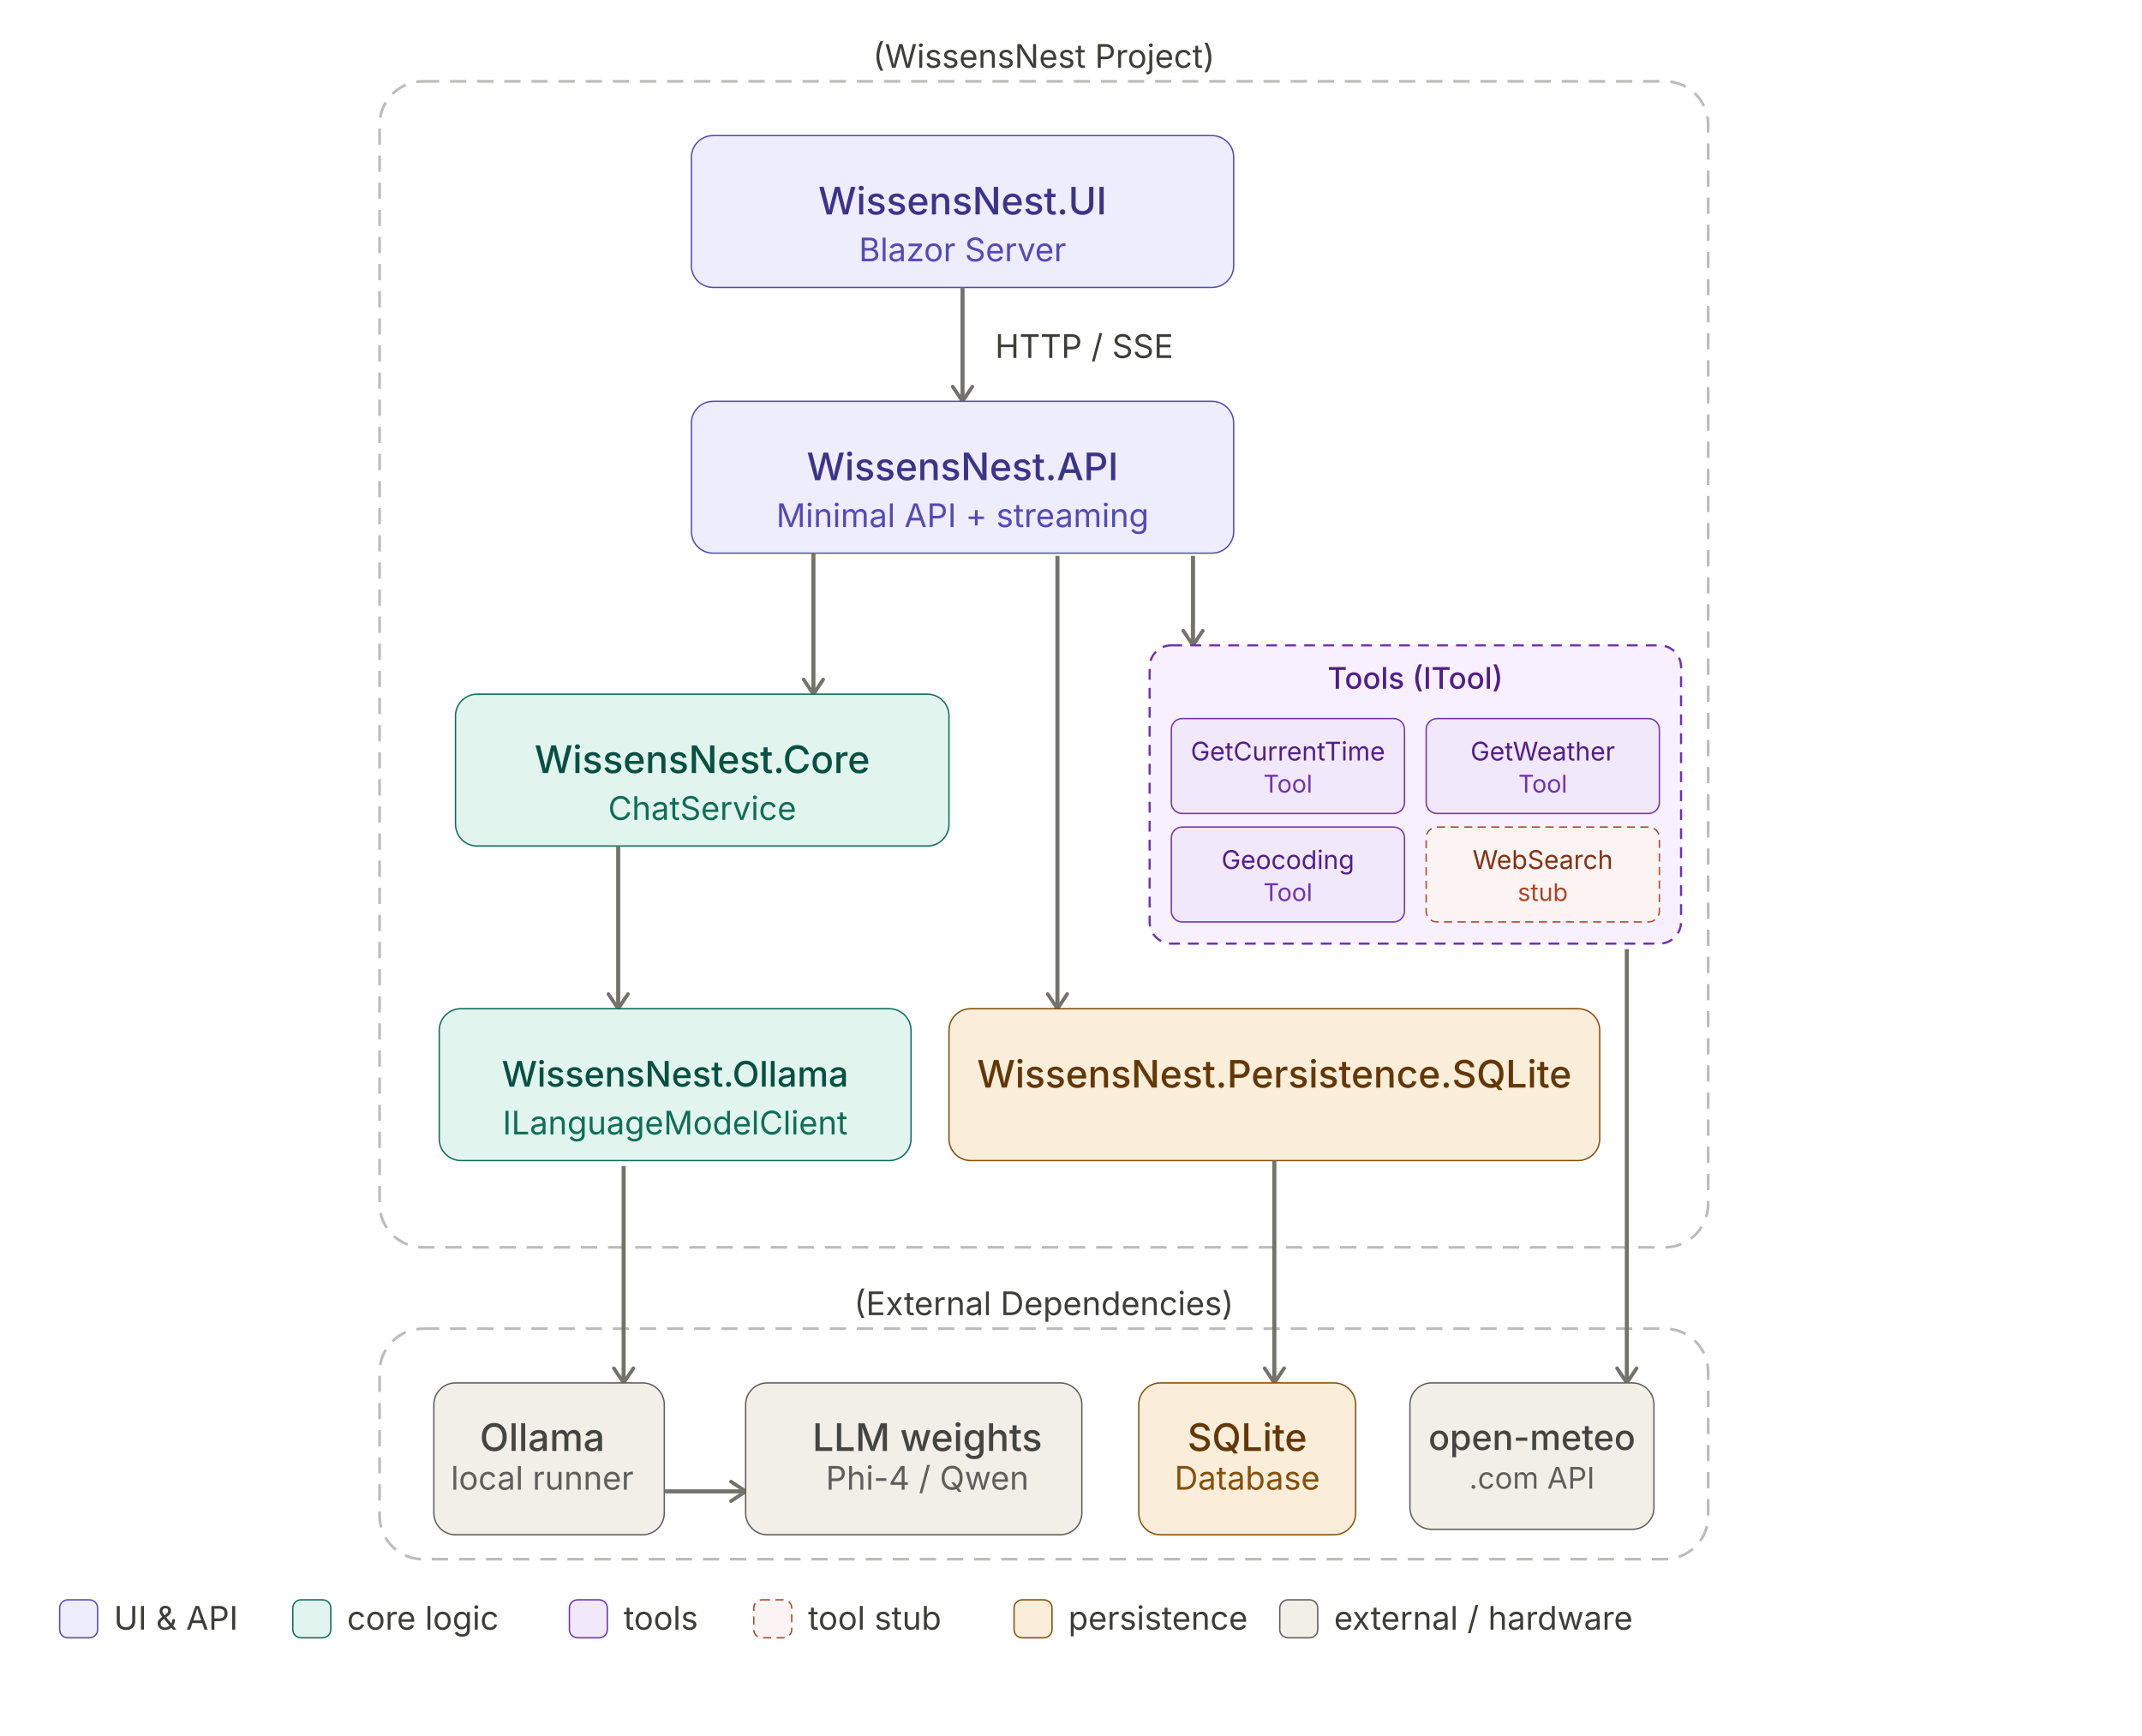
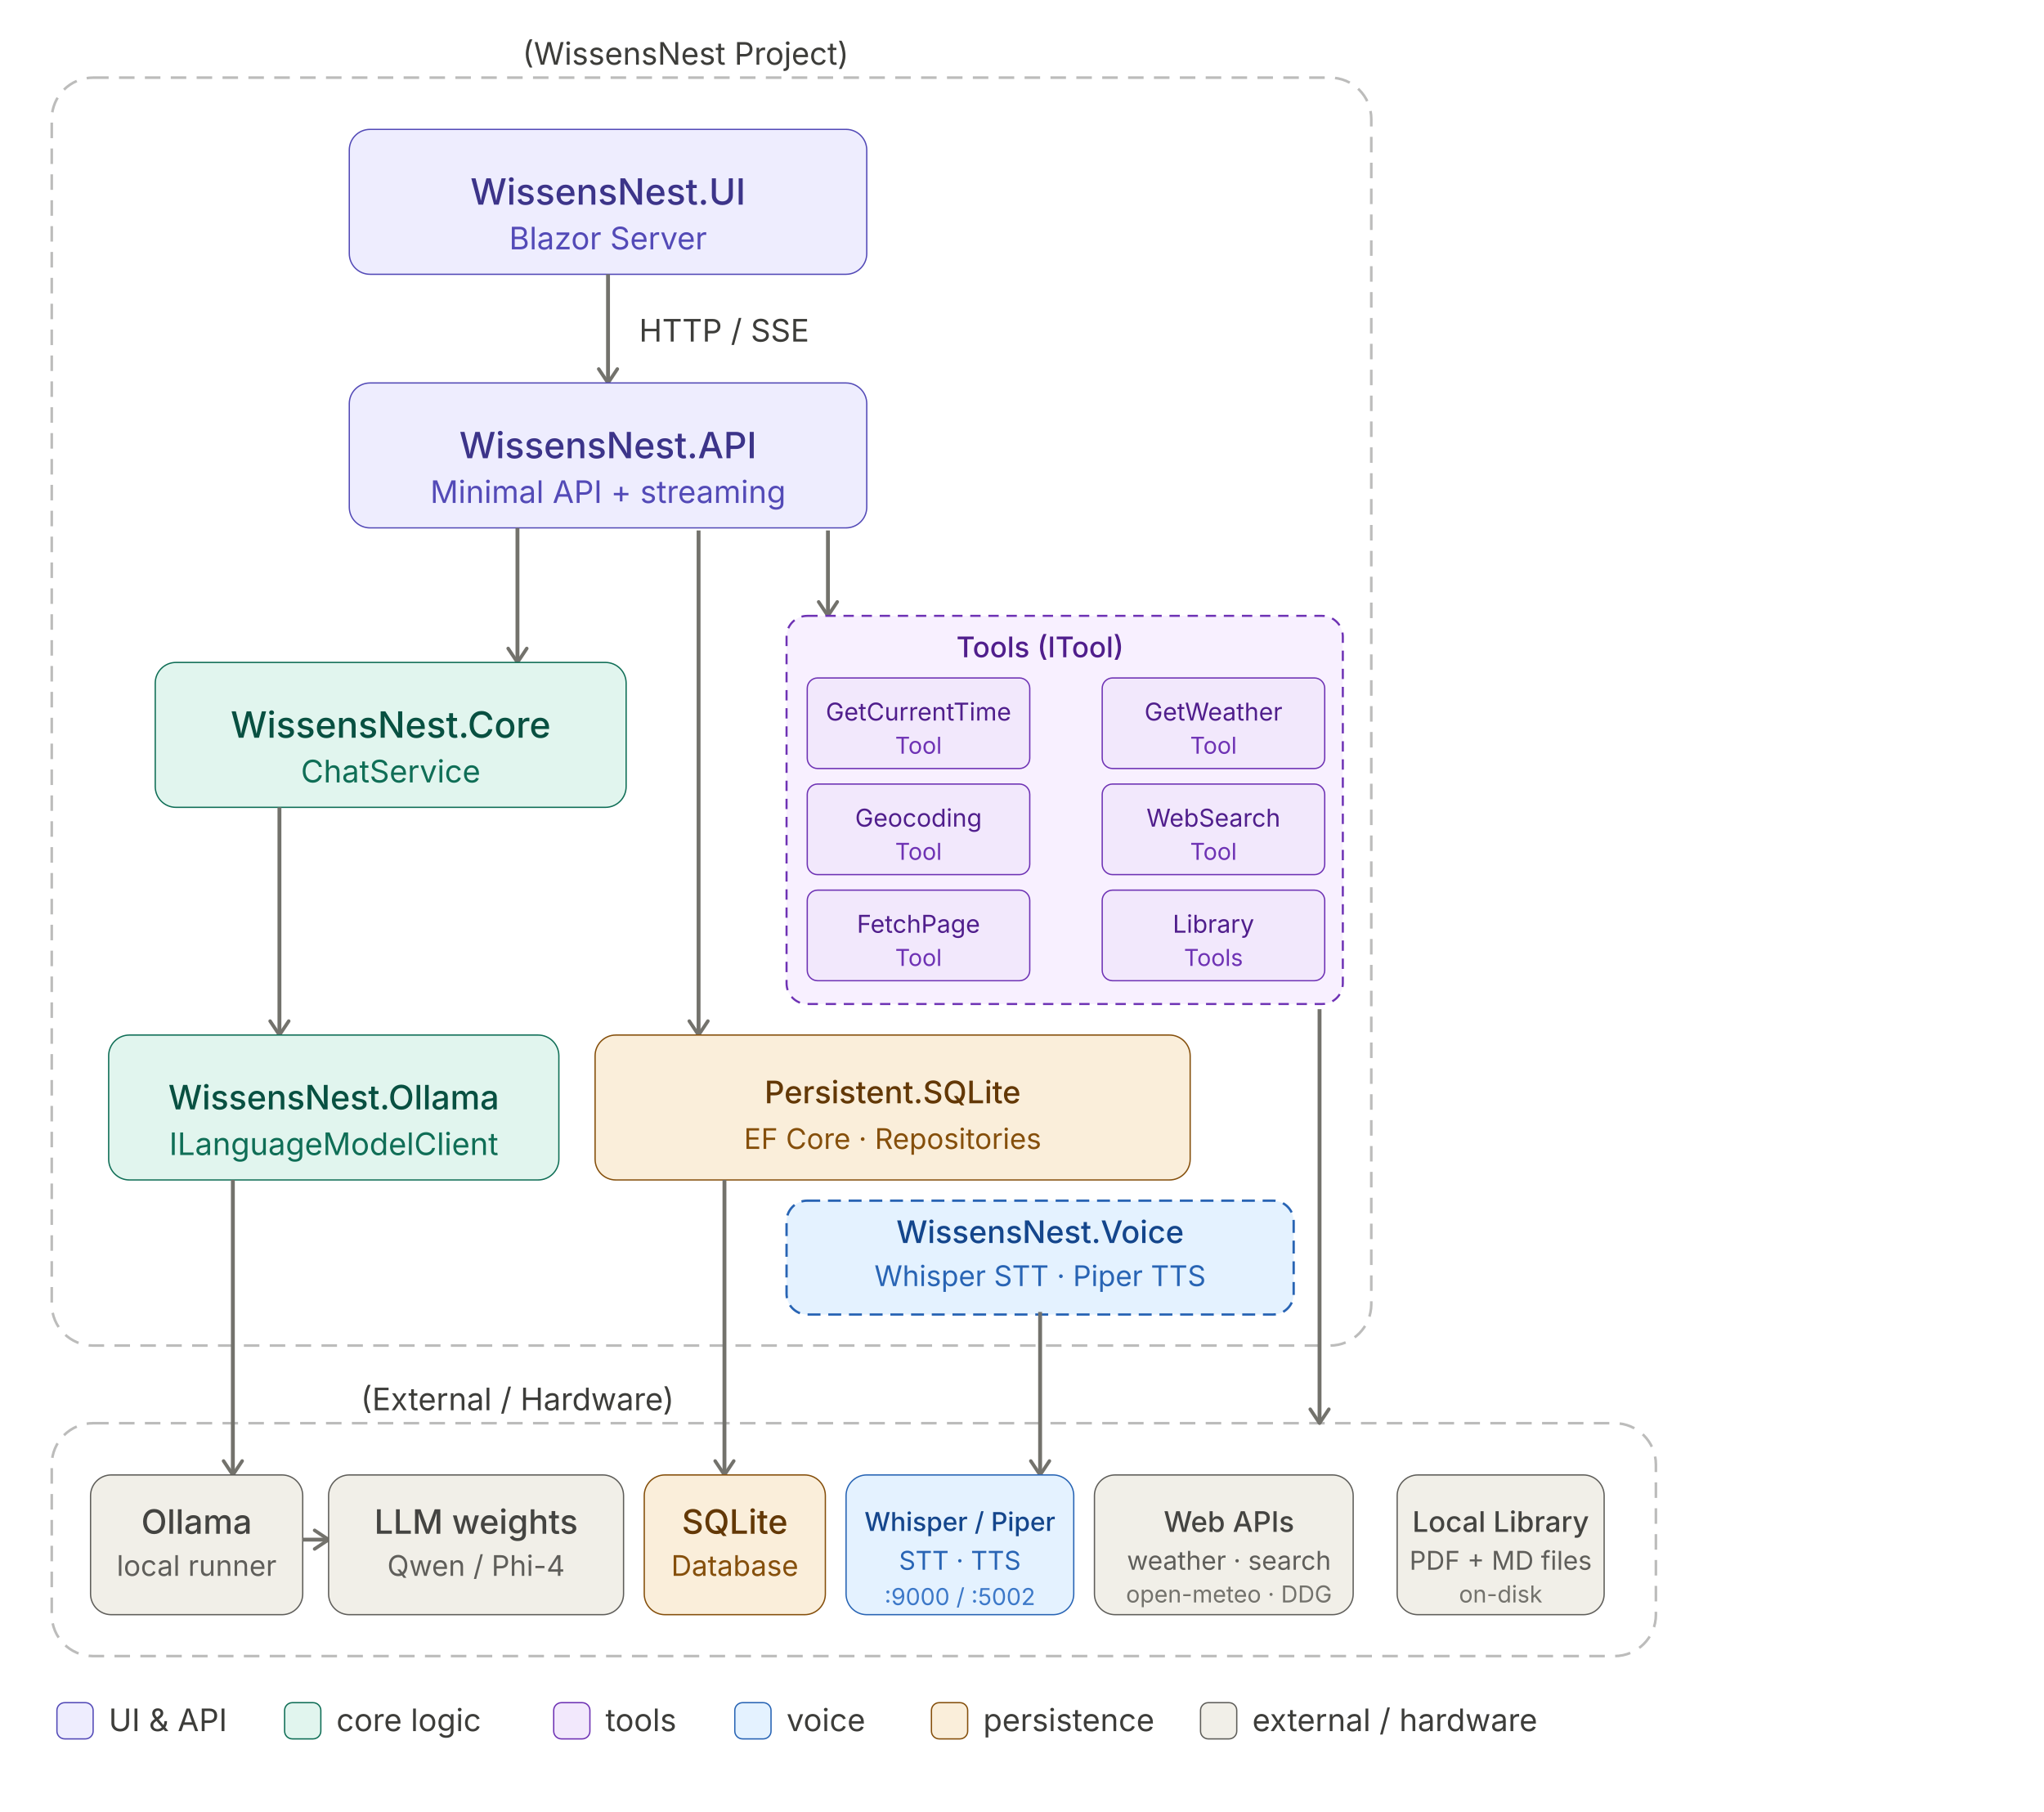
- <svg xmlns="http://www.w3.org/2000/svg" width="100%" viewBox="0 0 790 640">
+ <svg xmlns="http://www.w3.org/2000/svg" width="100%" viewBox="0 0 790 700">
  <defs>
    <marker id="arrow" viewBox="0 0 10 10" refX="8" refY="5" markerWidth="6" markerHeight="6" orient="auto-start-reverse">
      <path d="M2 1L8 5L2 9" fill="none" stroke="context-stroke" stroke-width="1.5" stroke-linecap="round" stroke-linejoin="round" />
    </marker>
  </defs>
-   <rect x="140" y="30" width="490" height="430" rx="16" fill="none" stroke="rgba(31,30,29,0.3)" stroke-width="1" stroke-dasharray="6 4" />
-   <text x="385" y="25" text-anchor="middle" fill="rgb(61,61,58)" font-family="-apple-system,system-ui,sans-serif" font-size="12">(WissensNest Project)</text>
-   <rect x="140" y="490" width="490" height="85" rx="16" fill="none" stroke="rgba(31,30,29,0.3)" stroke-width="1" stroke-dasharray="6 4" />
-   <text x="385" y="485" text-anchor="middle" fill="rgb(61,61,58)" font-family="-apple-system,system-ui,sans-serif" font-size="12">(External Dependencies)</text>
-   <rect x="255" y="50" width="200" height="56" rx="8" fill="rgb(238,237,254)" stroke="rgb(83,74,183)" stroke-width="0.5" />
-   <text x="355" y="74" text-anchor="middle" dominant-baseline="central" fill="rgb(60,52,137)" font-family="-apple-system,system-ui,sans-serif" font-size="14" font-weight="500">WissensNest.UI</text>
-   <text x="355" y="92" text-anchor="middle" dominant-baseline="central" fill="rgb(83,74,183)" font-family="-apple-system,system-ui,sans-serif" font-size="12">Blazor Server</text>
-   <line x1="355" y1="106" x2="355" y2="148" stroke="rgb(115,114,108)" stroke-width="1.5" fill="none" marker-end="url(#arrow)" />
-   <text x="367" y="132" fill="rgb(61,61,58)" font-family="-apple-system,system-ui,sans-serif" font-size="12">HTTP / SSE</text>
-   <rect x="255" y="148" width="200" height="56" rx="8" fill="rgb(238,237,254)" stroke="rgb(83,74,183)" stroke-width="0.5" />
-   <text x="355" y="172" text-anchor="middle" dominant-baseline="central" fill="rgb(60,52,137)" font-family="-apple-system,system-ui,sans-serif" font-size="14" font-weight="500">WissensNest.API</text>
-   <text x="355" y="190" text-anchor="middle" dominant-baseline="central" fill="rgb(83,74,183)" font-family="-apple-system,system-ui,sans-serif" font-size="12">Minimal API + streaming</text>
-   <line x1="300" y1="204" x2="300" y2="256" stroke="rgb(115,114,108)" stroke-width="1.5" fill="none" marker-end="url(#arrow)" />
-   <line x1="440" y1="205" x2="440" y2="238" stroke="rgb(115,114,108)" stroke-width="1.5" fill="none" marker-end="url(#arrow)" />
-   <rect x="168" y="256" width="182" height="56" rx="8" fill="rgb(225,245,238)" stroke="rgb(15,110,86)" stroke-width="0.5" />
-   <text x="259" y="280" text-anchor="middle" dominant-baseline="central" fill="rgb(8,80,65)" font-family="-apple-system,system-ui,sans-serif" font-size="14" font-weight="500">WissensNest.Core</text>
-   <text x="259" y="298" text-anchor="middle" dominant-baseline="central" fill="rgb(15,110,86)" font-family="-apple-system,system-ui,sans-serif" font-size="12">ChatService</text>
-   <rect x="424" y="238" width="196" height="110" rx="8" fill="rgb(248,240,255)" stroke="rgb(110,50,180)" stroke-width="0.8" stroke-dasharray="4 3" />
-   <text x="522" y="254" text-anchor="middle" fill="rgb(80,30,140)" font-family="-apple-system,system-ui,sans-serif" font-size="11" font-weight="500">Tools  (ITool)</text>
-   <rect x="432" y="265" width="86" height="35" rx="4" fill="rgb(242,232,252)" stroke="rgb(110,50,180)" stroke-width="0.5" />
-   <text x="475" y="277" text-anchor="middle" dominant-baseline="central" fill="rgb(80,30,140)" font-family="-apple-system,system-ui,sans-serif" font-size="9.5">GetCurrentTime</text>
-   <text x="475" y="289" text-anchor="middle" dominant-baseline="central" fill="rgb(110,50,180)" font-family="-apple-system,system-ui,sans-serif" font-size="9">Tool</text>
-   <rect x="526" y="265" width="86" height="35" rx="4" fill="rgb(242,232,252)" stroke="rgb(110,50,180)" stroke-width="0.5" />
-   <text x="569" y="277" text-anchor="middle" dominant-baseline="central" fill="rgb(80,30,140)" font-family="-apple-system,system-ui,sans-serif" font-size="9.5">GetWeather</text>
-   <text x="569" y="289" text-anchor="middle" dominant-baseline="central" fill="rgb(110,50,180)" font-family="-apple-system,system-ui,sans-serif" font-size="9">Tool</text>
-   <rect x="432" y="305" width="86" height="35" rx="4" fill="rgb(242,232,252)" stroke="rgb(110,50,180)" stroke-width="0.5" />
-   <text x="475" y="317" text-anchor="middle" dominant-baseline="central" fill="rgb(80,30,140)" font-family="-apple-system,system-ui,sans-serif" font-size="9.5">Geocoding</text>
-   <text x="475" y="329" text-anchor="middle" dominant-baseline="central" fill="rgb(110,50,180)" font-family="-apple-system,system-ui,sans-serif" font-size="9">Tool</text>
-   <rect x="526" y="305" width="86" height="35" rx="4" fill="rgb(252,244,242)" stroke="rgb(170,70,40)" stroke-width="0.5" stroke-dasharray="3 2" />
-   <text x="569" y="317" text-anchor="middle" dominant-baseline="central" fill="rgb(130,50,20)" font-family="-apple-system,system-ui,sans-serif" font-size="9.5">WebSearch</text>
-   <text x="569" y="329" text-anchor="middle" dominant-baseline="central" fill="rgb(170,70,40)" font-family="-apple-system,system-ui,sans-serif" font-size="9">stub</text>
-   <line x1="600" y1="350" x2="600" y2="510" stroke="rgb(115,114,108)" stroke-width="1.5" fill="none" marker-end="url(#arrow)" />
-   <rect x="520" y="510" width="90" height="54" rx="8" fill="rgb(241,239,232)" stroke="rgb(95,94,90)" stroke-width="0.5" />
-   <text x="565" y="530" text-anchor="middle" dominant-baseline="central" fill="rgb(68,68,65)" font-family="-apple-system,system-ui,sans-serif" font-size="13" font-weight="500">open-meteo</text>
-   <text x="565" y="545" text-anchor="middle" dominant-baseline="central" fill="rgb(95,94,90)" font-family="-apple-system,system-ui,sans-serif" font-size="11">.com API</text>
-   <line x1="228" y1="312" x2="228" y2="372" stroke="rgb(115,114,108)" stroke-width="1.5" fill="none" marker-end="url(#arrow)" />
-   <line x1="390" y1="205" x2="390" y2="372" stroke="rgb(115,114,108)" stroke-width="1.5" fill="none" marker-end="url(#arrow)" />
-   <rect x="162" y="372" width="174" height="56" rx="8" fill="rgb(225,245,238)" stroke="rgb(15,110,86)" stroke-width="0.5" />
-   <text x="249" y="396" text-anchor="middle" dominant-baseline="central" fill="rgb(8,80,65)" font-family="-apple-system,system-ui,sans-serif" font-size="13" font-weight="500">WissensNest.Ollama</text>
-   <text x="249" y="414" text-anchor="middle" dominant-baseline="central" fill="rgb(15,110,86)" font-family="-apple-system,system-ui,sans-serif" font-size="12">ILanguageModelClient</text>
-   <rect x="350" y="372" width="240" height="56" rx="8" fill="rgb(250,238,218)" stroke="rgb(133,79,11)" stroke-width="0.5" />
-   <text x="470" y="396" text-anchor="middle" dominant-baseline="central" fill="rgb(99,56,6)" font-family="-apple-system,system-ui,sans-serif" font-size="14" font-weight="500">WissensNest.Persistence.SQLite</text>
-   <text x="470" y="414" text-anchor="middle" dominant-baseline="central" fill="rgb(133,79,11)" font-family="-apple-system,system-ui,sans-serif" font-size="12"> </text>
-   <line x1="470" y1="428" x2="470" y2="510" stroke="rgb(115,114,108)" stroke-width="1.5" fill="none" marker-end="url(#arrow)" />
-   <line x1="230" y1="430" x2="230" y2="510" stroke="rgb(115,114,108)" stroke-width="1.5" fill="none" marker-end="url(#arrow)" />
-   <rect x="160" y="510" width="85" height="56" rx="8" fill="rgb(241,239,232)" stroke="rgb(95,94,90)" stroke-width="0.5" />
-   <text x="200" y="530" text-anchor="middle" dominant-baseline="central" fill="rgb(68,68,65)" font-family="-apple-system,system-ui,sans-serif" font-size="14" font-weight="500">Ollama</text>
-   <text x="200" y="545" text-anchor="middle" dominant-baseline="central" fill="rgb(95,94,90)" font-family="-apple-system,system-ui,sans-serif" font-size="12">local runner</text>
-   <line x1="245" y1="550" x2="275" y2="550" stroke="rgb(115,114,108)" stroke-width="1.5" fill="none" marker-end="url(#arrow)" />
-   <rect x="275" y="510" width="124" height="56" rx="8" fill="rgb(241,239,232)" stroke="rgb(95,94,90)" stroke-width="0.5" />
-   <text x="342" y="530" text-anchor="middle" dominant-baseline="central" fill="rgb(68,68,65)" font-family="-apple-system,system-ui,sans-serif" font-size="14" font-weight="500">LLM weights</text>
-   <text x="342" y="545" text-anchor="middle" dominant-baseline="central" fill="rgb(95,94,90)" font-family="-apple-system,system-ui,sans-serif" font-size="12">Phi-4 / Qwen</text>
-   <rect x="420" y="510" width="80" height="56" rx="8" fill="rgb(250,238,218)" stroke="rgb(133,79,11)" stroke-width="0.5" />
-   <text x="460" y="530" text-anchor="middle" dominant-baseline="central" fill="rgb(99,56,6)" font-family="-apple-system,system-ui,sans-serif" font-size="14" font-weight="500">SQLite</text>
-   <text x="460" y="545" text-anchor="middle" dominant-baseline="central" fill="rgb(133,79,11)" font-family="-apple-system,system-ui,sans-serif" font-size="12">Database</text>
-   <rect x="22" y="590" width="14" height="14" rx="3" fill="rgb(238,237,254)" stroke="rgb(83,74,183)" stroke-width="0.5" />
-   <text x="42" y="601" fill="rgb(61,61,58)" font-family="-apple-system,system-ui,sans-serif" font-size="12">UI &amp; API</text>
-   <rect x="108" y="590" width="14" height="14" rx="3" fill="rgb(225,245,238)" stroke="rgb(15,110,86)" stroke-width="0.5" />
-   <text x="128" y="601" fill="rgb(61,61,58)" font-family="-apple-system,system-ui,sans-serif" font-size="12">core logic</text>
-   <rect x="210" y="590" width="14" height="14" rx="3" fill="rgb(242,232,252)" stroke="rgb(110,50,180)" stroke-width="0.5" />
-   <text x="230" y="601" fill="rgb(61,61,58)" font-family="-apple-system,system-ui,sans-serif" font-size="12">tools</text>
-   <rect x="278" y="590" width="14" height="14" rx="3" fill="rgb(252,244,242)" stroke="rgb(170,70,40)" stroke-width="0.5" stroke-dasharray="3 2" />
-   <text x="298" y="601" fill="rgb(61,61,58)" font-family="-apple-system,system-ui,sans-serif" font-size="12">tool stub</text>
-   <rect x="374" y="590" width="14" height="14" rx="3" fill="rgb(250,238,218)" stroke="rgb(133,79,11)" stroke-width="0.5" />
-   <text x="394" y="601" fill="rgb(61,61,58)" font-family="-apple-system,system-ui,sans-serif" font-size="12">persistence</text>
-   <rect x="472" y="590" width="14" height="14" rx="3" fill="rgb(241,239,232)" stroke="rgb(95,94,90)" stroke-width="0.5" />
-   <text x="492" y="601" fill="rgb(61,61,58)" font-family="-apple-system,system-ui,sans-serif" font-size="12">external / hardware</text>
+   <rect x="20" y="30" width="510" height="490" rx="16" fill="none" stroke="rgba(31,30,29,0.3)" stroke-width="1" stroke-dasharray="6 4" />
+   <text x="265" y="25" text-anchor="middle" fill="rgb(61,61,58)" font-family="-apple-system,system-ui,sans-serif" font-size="12">(WissensNest Project)</text>
+   <rect x="20" y="550" width="620" height="90" rx="16" fill="none" stroke="rgba(31,30,29,0.3)" stroke-width="1" stroke-dasharray="6 4" />
+   <text x="200" y="545" text-anchor="middle" fill="rgb(61,61,58)" font-family="-apple-system,system-ui,sans-serif" font-size="12">(External / Hardware)</text>
+   <rect x="135" y="50" width="200" height="56" rx="8" fill="rgb(238,237,254)" stroke="rgb(83,74,183)" stroke-width="0.5" />
+   <text x="235" y="74" text-anchor="middle" dominant-baseline="central" fill="rgb(60,52,137)" font-family="-apple-system,system-ui,sans-serif" font-size="14" font-weight="500">WissensNest.UI</text>
+   <text x="235" y="92" text-anchor="middle" dominant-baseline="central" fill="rgb(83,74,183)" font-family="-apple-system,system-ui,sans-serif" font-size="12">Blazor Server</text>
+   <line x1="235" y1="106" x2="235" y2="148" stroke="rgb(115,114,108)" stroke-width="1.5" fill="none" marker-end="url(#arrow)" />
+   <text x="247" y="132" fill="rgb(61,61,58)" font-family="-apple-system,system-ui,sans-serif" font-size="12">HTTP / SSE</text>
+   <rect x="135" y="148" width="200" height="56" rx="8" fill="rgb(238,237,254)" stroke="rgb(83,74,183)" stroke-width="0.5" />
+   <text x="235" y="172" text-anchor="middle" dominant-baseline="central" fill="rgb(60,52,137)" font-family="-apple-system,system-ui,sans-serif" font-size="14" font-weight="500">WissensNest.API</text>
+   <text x="235" y="190" text-anchor="middle" dominant-baseline="central" fill="rgb(83,74,183)" font-family="-apple-system,system-ui,sans-serif" font-size="12">Minimal API + streaming</text>
+   <line x1="200" y1="204" x2="200" y2="256" stroke="rgb(115,114,108)" stroke-width="1.5" fill="none" marker-end="url(#arrow)" />
+   <line x1="320" y1="205" x2="320" y2="238" stroke="rgb(115,114,108)" stroke-width="1.5" fill="none" marker-end="url(#arrow)" />
+   <line x1="270" y1="205" x2="270" y2="400" stroke="rgb(115,114,108)" stroke-width="1.5" fill="none" marker-end="url(#arrow)" />
+   <rect x="60" y="256" width="182" height="56" rx="8" fill="rgb(225,245,238)" stroke="rgb(15,110,86)" stroke-width="0.5" />
+   <text x="151" y="280" text-anchor="middle" dominant-baseline="central" fill="rgb(8,80,65)" font-family="-apple-system,system-ui,sans-serif" font-size="14" font-weight="500">WissensNest.Core</text>
+   <text x="151" y="298" text-anchor="middle" dominant-baseline="central" fill="rgb(15,110,86)" font-family="-apple-system,system-ui,sans-serif" font-size="12">ChatService</text>
+   <rect x="304" y="238" width="215" height="150" rx="8" fill="rgb(248,240,255)" stroke="rgb(110,50,180)" stroke-width="0.8" stroke-dasharray="4 3" />
+   <text x="402" y="254" text-anchor="middle" fill="rgb(80,30,140)" font-family="-apple-system,system-ui,sans-serif" font-size="11" font-weight="500">Tools  (ITool)</text>
+   <rect x="312" y="262" width="86" height="35" rx="4" fill="rgb(242,232,252)" stroke="rgb(110,50,180)" stroke-width="0.5" />
+   <text x="355" y="275" text-anchor="middle" dominant-baseline="central" fill="rgb(80,30,140)" font-family="-apple-system,system-ui,sans-serif" font-size="9.5">GetCurrentTime</text>
+   <text x="355" y="288" text-anchor="middle" dominant-baseline="central" fill="rgb(110,50,180)" font-family="-apple-system,system-ui,sans-serif" font-size="9">Tool</text>
+   <rect x="426" y="262" width="86" height="35" rx="4" fill="rgb(242,232,252)" stroke="rgb(110,50,180)" stroke-width="0.5" />
+   <text x="469" y="275" text-anchor="middle" dominant-baseline="central" fill="rgb(80,30,140)" font-family="-apple-system,system-ui,sans-serif" font-size="9.5">GetWeather</text>
+   <text x="469" y="288" text-anchor="middle" dominant-baseline="central" fill="rgb(110,50,180)" font-family="-apple-system,system-ui,sans-serif" font-size="9">Tool</text>
+   <rect x="312" y="303" width="86" height="35" rx="4" fill="rgb(242,232,252)" stroke="rgb(110,50,180)" stroke-width="0.5" />
+   <text x="355" y="316" text-anchor="middle" dominant-baseline="central" fill="rgb(80,30,140)" font-family="-apple-system,system-ui,sans-serif" font-size="9.5">Geocoding</text>
+   <text x="355" y="329" text-anchor="middle" dominant-baseline="central" fill="rgb(110,50,180)" font-family="-apple-system,system-ui,sans-serif" font-size="9">Tool</text>
+   <rect x="426" y="303" width="86" height="35" rx="4" fill="rgb(242,232,252)" stroke="rgb(110,50,180)" stroke-width="0.5" />
+   <text x="469" y="316" text-anchor="middle" dominant-baseline="central" fill="rgb(80,30,140)" font-family="-apple-system,system-ui,sans-serif" font-size="9.5">WebSearch</text>
+   <text x="469" y="329" text-anchor="middle" dominant-baseline="central" fill="rgb(110,50,180)" font-family="-apple-system,system-ui,sans-serif" font-size="9">Tool</text>
+   <rect x="312" y="344" width="86" height="35" rx="4" fill="rgb(242,232,252)" stroke="rgb(110,50,180)" stroke-width="0.5" />
+   <text x="355" y="357" text-anchor="middle" dominant-baseline="central" fill="rgb(80,30,140)" font-family="-apple-system,system-ui,sans-serif" font-size="9.5">FetchPage</text>
+   <text x="355" y="370" text-anchor="middle" dominant-baseline="central" fill="rgb(110,50,180)" font-family="-apple-system,system-ui,sans-serif" font-size="9">Tool</text>
+   <rect x="426" y="344" width="86" height="35" rx="4" fill="rgb(242,232,252)" stroke="rgb(110,50,180)" stroke-width="0.5" />
+   <text x="469" y="357" text-anchor="middle" dominant-baseline="central" fill="rgb(80,30,140)" font-family="-apple-system,system-ui,sans-serif" font-size="9.5">Library</text>
+   <text x="469" y="370" text-anchor="middle" dominant-baseline="central" fill="rgb(110,50,180)" font-family="-apple-system,system-ui,sans-serif" font-size="9">Tools</text>
+   <line x1="510" y1="390" x2="510" y2="550" stroke="rgb(115,114,108)" stroke-width="1.5" fill="none" marker-end="url(#arrow)" />
+   <rect x="304" y="464" width="196" height="44" rx="8" fill="rgb(228,242,255)" stroke="rgb(40,100,180)" stroke-width="0.9" stroke-dasharray="5 3" />
+   <text x="402" y="476" text-anchor="middle" dominant-baseline="central" fill="rgb(20,70,140)" font-family="-apple-system,system-ui,sans-serif" font-size="12" font-weight="500">WissensNest.Voice</text>
+   <text x="402" y="493" text-anchor="middle" dominant-baseline="central" fill="rgb(40,100,180)" font-family="-apple-system,system-ui,sans-serif" font-size="11">Whisper STT · Piper TTS</text>
+   <line x1="402" y1="507" x2="402" y2="570" stroke="rgb(115,114,108)" stroke-width="1.5" fill="none" marker-end="url(#arrow)" />
+   <line x1="108" y1="312" x2="108" y2="400" stroke="rgb(115,114,108)" stroke-width="1.5" fill="none" marker-end="url(#arrow)" />
+   <rect x="42" y="400" width="174" height="56" rx="8" fill="rgb(225,245,238)" stroke="rgb(15,110,86)" stroke-width="0.5" />
+   <text x="129" y="424" text-anchor="middle" dominant-baseline="central" fill="rgb(8,80,65)" font-family="-apple-system,system-ui,sans-serif" font-size="13" font-weight="500">WissensNest.Ollama</text>
+   <text x="129" y="442" text-anchor="middle" dominant-baseline="central" fill="rgb(15,110,86)" font-family="-apple-system,system-ui,sans-serif" font-size="12">ILanguageModelClient</text>
+   <rect x="230" y="400" width="230" height="56" rx="8" fill="rgb(250,238,218)" stroke="rgb(133,79,11)" stroke-width="0.5" />
+   <text x="345" y="422" text-anchor="middle" dominant-baseline="central" fill="rgb(99,56,6)" font-family="-apple-system,system-ui,sans-serif" font-size="12" font-weight="500">Persistent.SQLite</text>
+   <text x="345" y="440" text-anchor="middle" dominant-baseline="central" fill="rgb(133,79,11)" font-family="-apple-system,system-ui,sans-serif" font-size="11">EF Core · Repositories</text>
+   <line x1="90" y1="456" x2="90" y2="570" stroke="rgb(115,114,108)" stroke-width="1.5" fill="none" marker-end="url(#arrow)" />
+   <line x1="280" y1="456" x2="280" y2="570" stroke="rgb(115,114,108)" stroke-width="1.5" fill="none" marker-end="url(#arrow)" />
+   <rect x="35" y="570" width="82" height="54" rx="8" fill="rgb(241,239,232)" stroke="rgb(95,94,90)" stroke-width="0.5" />
+   <text x="76" y="588" text-anchor="middle" dominant-baseline="central" fill="rgb(68,68,65)" font-family="-apple-system,system-ui,sans-serif" font-size="13" font-weight="500">Ollama</text>
+   <text x="76" y="605" text-anchor="middle" dominant-baseline="central" fill="rgb(95,94,90)" font-family="-apple-system,system-ui,sans-serif" font-size="11">local runner</text>
+   <line x1="117" y1="595" x2="127" y2="595" stroke="rgb(115,114,108)" stroke-width="1.5" fill="none" marker-end="url(#arrow)" />
+   <rect x="127" y="570" width="114" height="54" rx="8" fill="rgb(241,239,232)" stroke="rgb(95,94,90)" stroke-width="0.5" />
+   <text x="184" y="588" text-anchor="middle" dominant-baseline="central" fill="rgb(68,68,65)" font-family="-apple-system,system-ui,sans-serif" font-size="13" font-weight="500">LLM weights</text>
+   <text x="184" y="605" text-anchor="middle" dominant-baseline="central" fill="rgb(95,94,90)" font-family="-apple-system,system-ui,sans-serif" font-size="11">Qwen / Phi-4</text>
+   <rect x="249" y="570" width="70" height="54" rx="8" fill="rgb(250,238,218)" stroke="rgb(133,79,11)" stroke-width="0.5" />
+   <text x="284" y="588" text-anchor="middle" dominant-baseline="central" fill="rgb(99,56,6)" font-family="-apple-system,system-ui,sans-serif" font-size="13" font-weight="500">SQLite</text>
+   <text x="284" y="605" text-anchor="middle" dominant-baseline="central" fill="rgb(133,79,11)" font-family="-apple-system,system-ui,sans-serif" font-size="11">Database</text>
+   <rect x="327" y="570" width="88" height="54" rx="8" fill="rgb(228,242,255)" stroke="rgb(40,100,180)" stroke-width="0.5" />
+   <text x="371" y="588" text-anchor="middle" dominant-baseline="central" fill="rgb(20,70,140)" font-family="-apple-system,system-ui,sans-serif" font-size="10" font-weight="500">Whisper / Piper</text>
+   <text x="371" y="603" text-anchor="middle" dominant-baseline="central" fill="rgb(40,100,180)" font-family="-apple-system,system-ui,sans-serif" font-size="10">STT · TTS</text>
+   <text x="371" y="617" text-anchor="middle" dominant-baseline="central" fill="rgb(60,120,200)" font-family="-apple-system,system-ui,sans-serif" font-size="9">:9000 / :5002</text>
+   <rect x="423" y="570" width="100" height="54" rx="8" fill="rgb(241,239,232)" stroke="rgb(95,94,90)" stroke-width="0.5" />
+   <text x="475" y="588" text-anchor="middle" dominant-baseline="central" fill="rgb(68,68,65)" font-family="-apple-system,system-ui,sans-serif" font-size="11" font-weight="500">Web APIs</text>
+   <text x="475" y="603" text-anchor="middle" dominant-baseline="central" fill="rgb(95,94,90)" font-family="-apple-system,system-ui,sans-serif" font-size="10">weather · search</text>
+   <text x="475" y="616" text-anchor="middle" dominant-baseline="central" fill="rgb(115,114,108)" font-family="-apple-system,system-ui,sans-serif" font-size="9">open-meteo · DDG</text>
+   <rect x="540" y="570" width="80" height="54" rx="8" fill="rgb(241,239,232)" stroke="rgb(95,94,90)" stroke-width="0.5" />
+   <text x="580" y="588" text-anchor="middle" dominant-baseline="central" fill="rgb(68,68,65)" font-family="-apple-system,system-ui,sans-serif" font-size="11" font-weight="500">Local Library</text>
+   <text x="580" y="603" text-anchor="middle" dominant-baseline="central" fill="rgb(95,94,90)" font-family="-apple-system,system-ui,sans-serif" font-size="10">PDF + MD files</text>
+   <text x="580" y="616" text-anchor="middle" dominant-baseline="central" fill="rgb(115,114,108)" font-family="-apple-system,system-ui,sans-serif" font-size="9">on-disk</text>
+   <rect x="22" y="658" width="14" height="14" rx="3" fill="rgb(238,237,254)" stroke="rgb(83,74,183)" stroke-width="0.5" />
+   <text x="42" y="669" fill="rgb(61,61,58)" font-family="-apple-system,system-ui,sans-serif" font-size="12">UI &amp; API</text>
+   <rect x="110" y="658" width="14" height="14" rx="3" fill="rgb(225,245,238)" stroke="rgb(15,110,86)" stroke-width="0.5" />
+   <text x="130" y="669" fill="rgb(61,61,58)" font-family="-apple-system,system-ui,sans-serif" font-size="12">core logic</text>
+   <rect x="214" y="658" width="14" height="14" rx="3" fill="rgb(242,232,252)" stroke="rgb(110,50,180)" stroke-width="0.5" />
+   <text x="234" y="669" fill="rgb(61,61,58)" font-family="-apple-system,system-ui,sans-serif" font-size="12">tools</text>
+   <rect x="284" y="658" width="14" height="14" rx="3" fill="rgb(228,242,255)" stroke="rgb(40,100,180)" stroke-width="0.5" />
+   <text x="304" y="669" fill="rgb(61,61,58)" font-family="-apple-system,system-ui,sans-serif" font-size="12">voice</text>
+   <rect x="360" y="658" width="14" height="14" rx="3" fill="rgb(250,238,218)" stroke="rgb(133,79,11)" stroke-width="0.5" />
+   <text x="380" y="669" fill="rgb(61,61,58)" font-family="-apple-system,system-ui,sans-serif" font-size="12">persistence</text>
+   <rect x="464" y="658" width="14" height="14" rx="3" fill="rgb(241,239,232)" stroke="rgb(95,94,90)" stroke-width="0.5" />
+   <text x="484" y="669" fill="rgb(61,61,58)" font-family="-apple-system,system-ui,sans-serif" font-size="12">external / hardware</text>
</svg>
